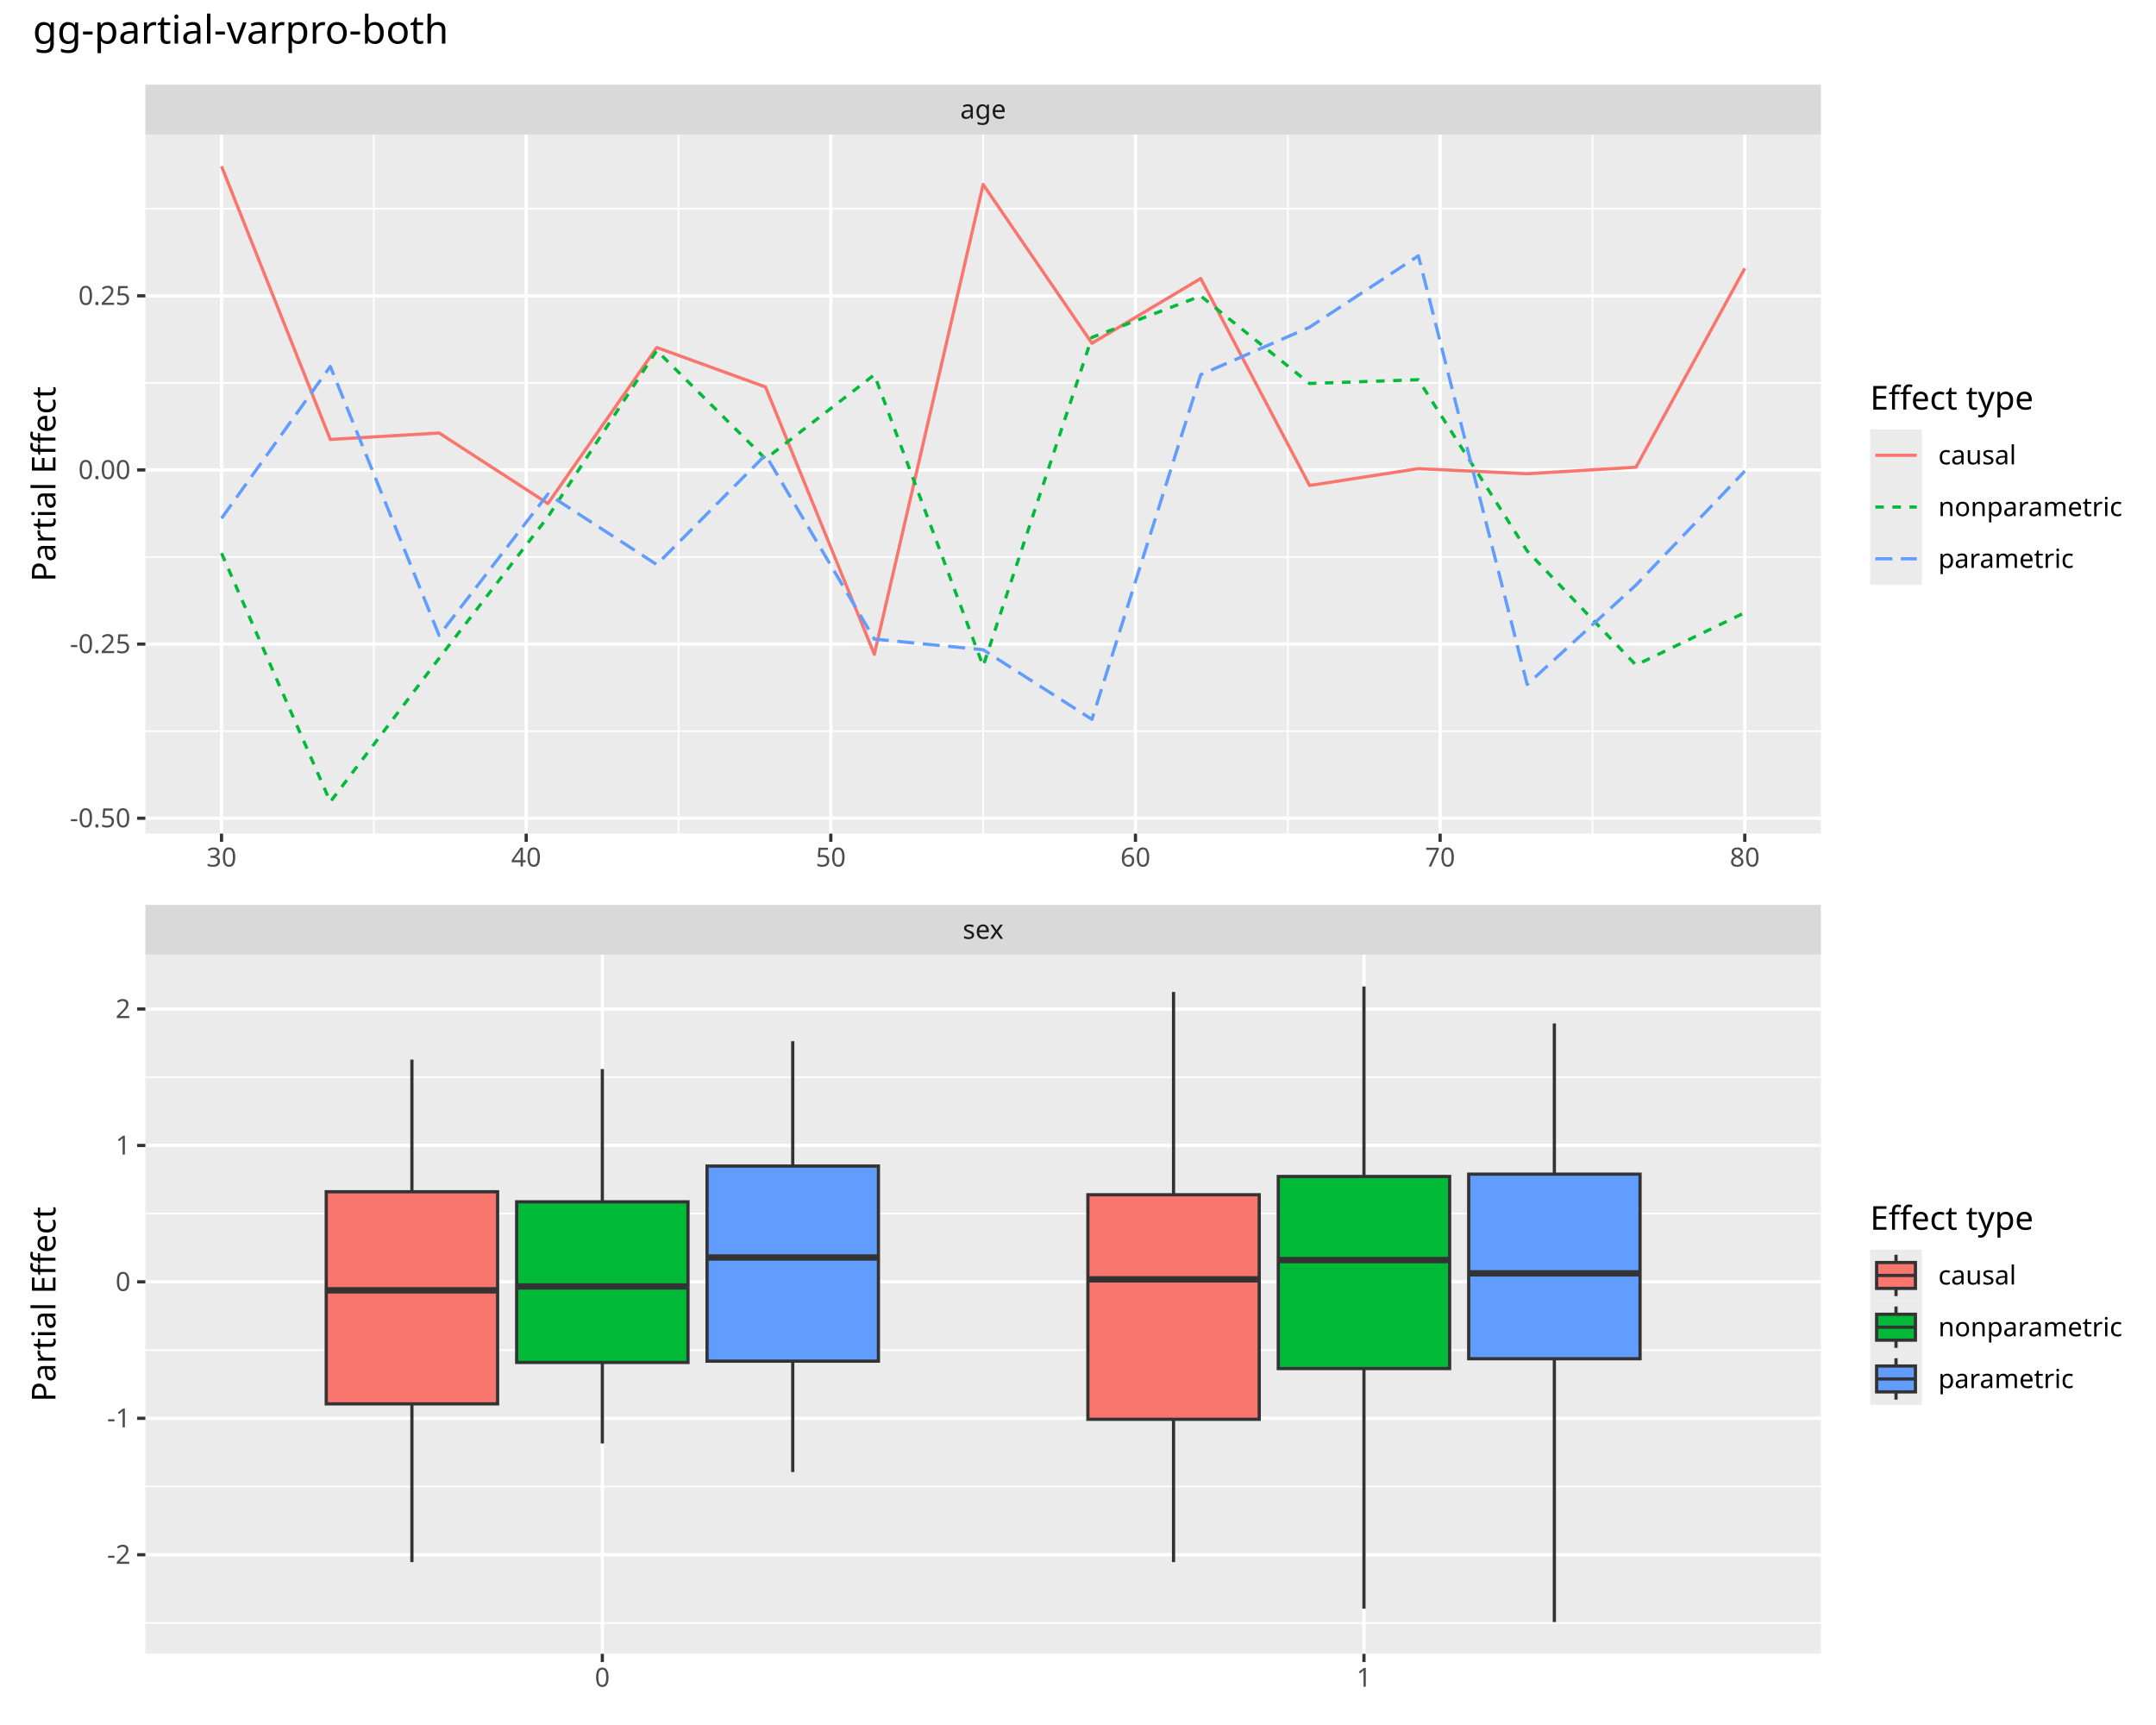
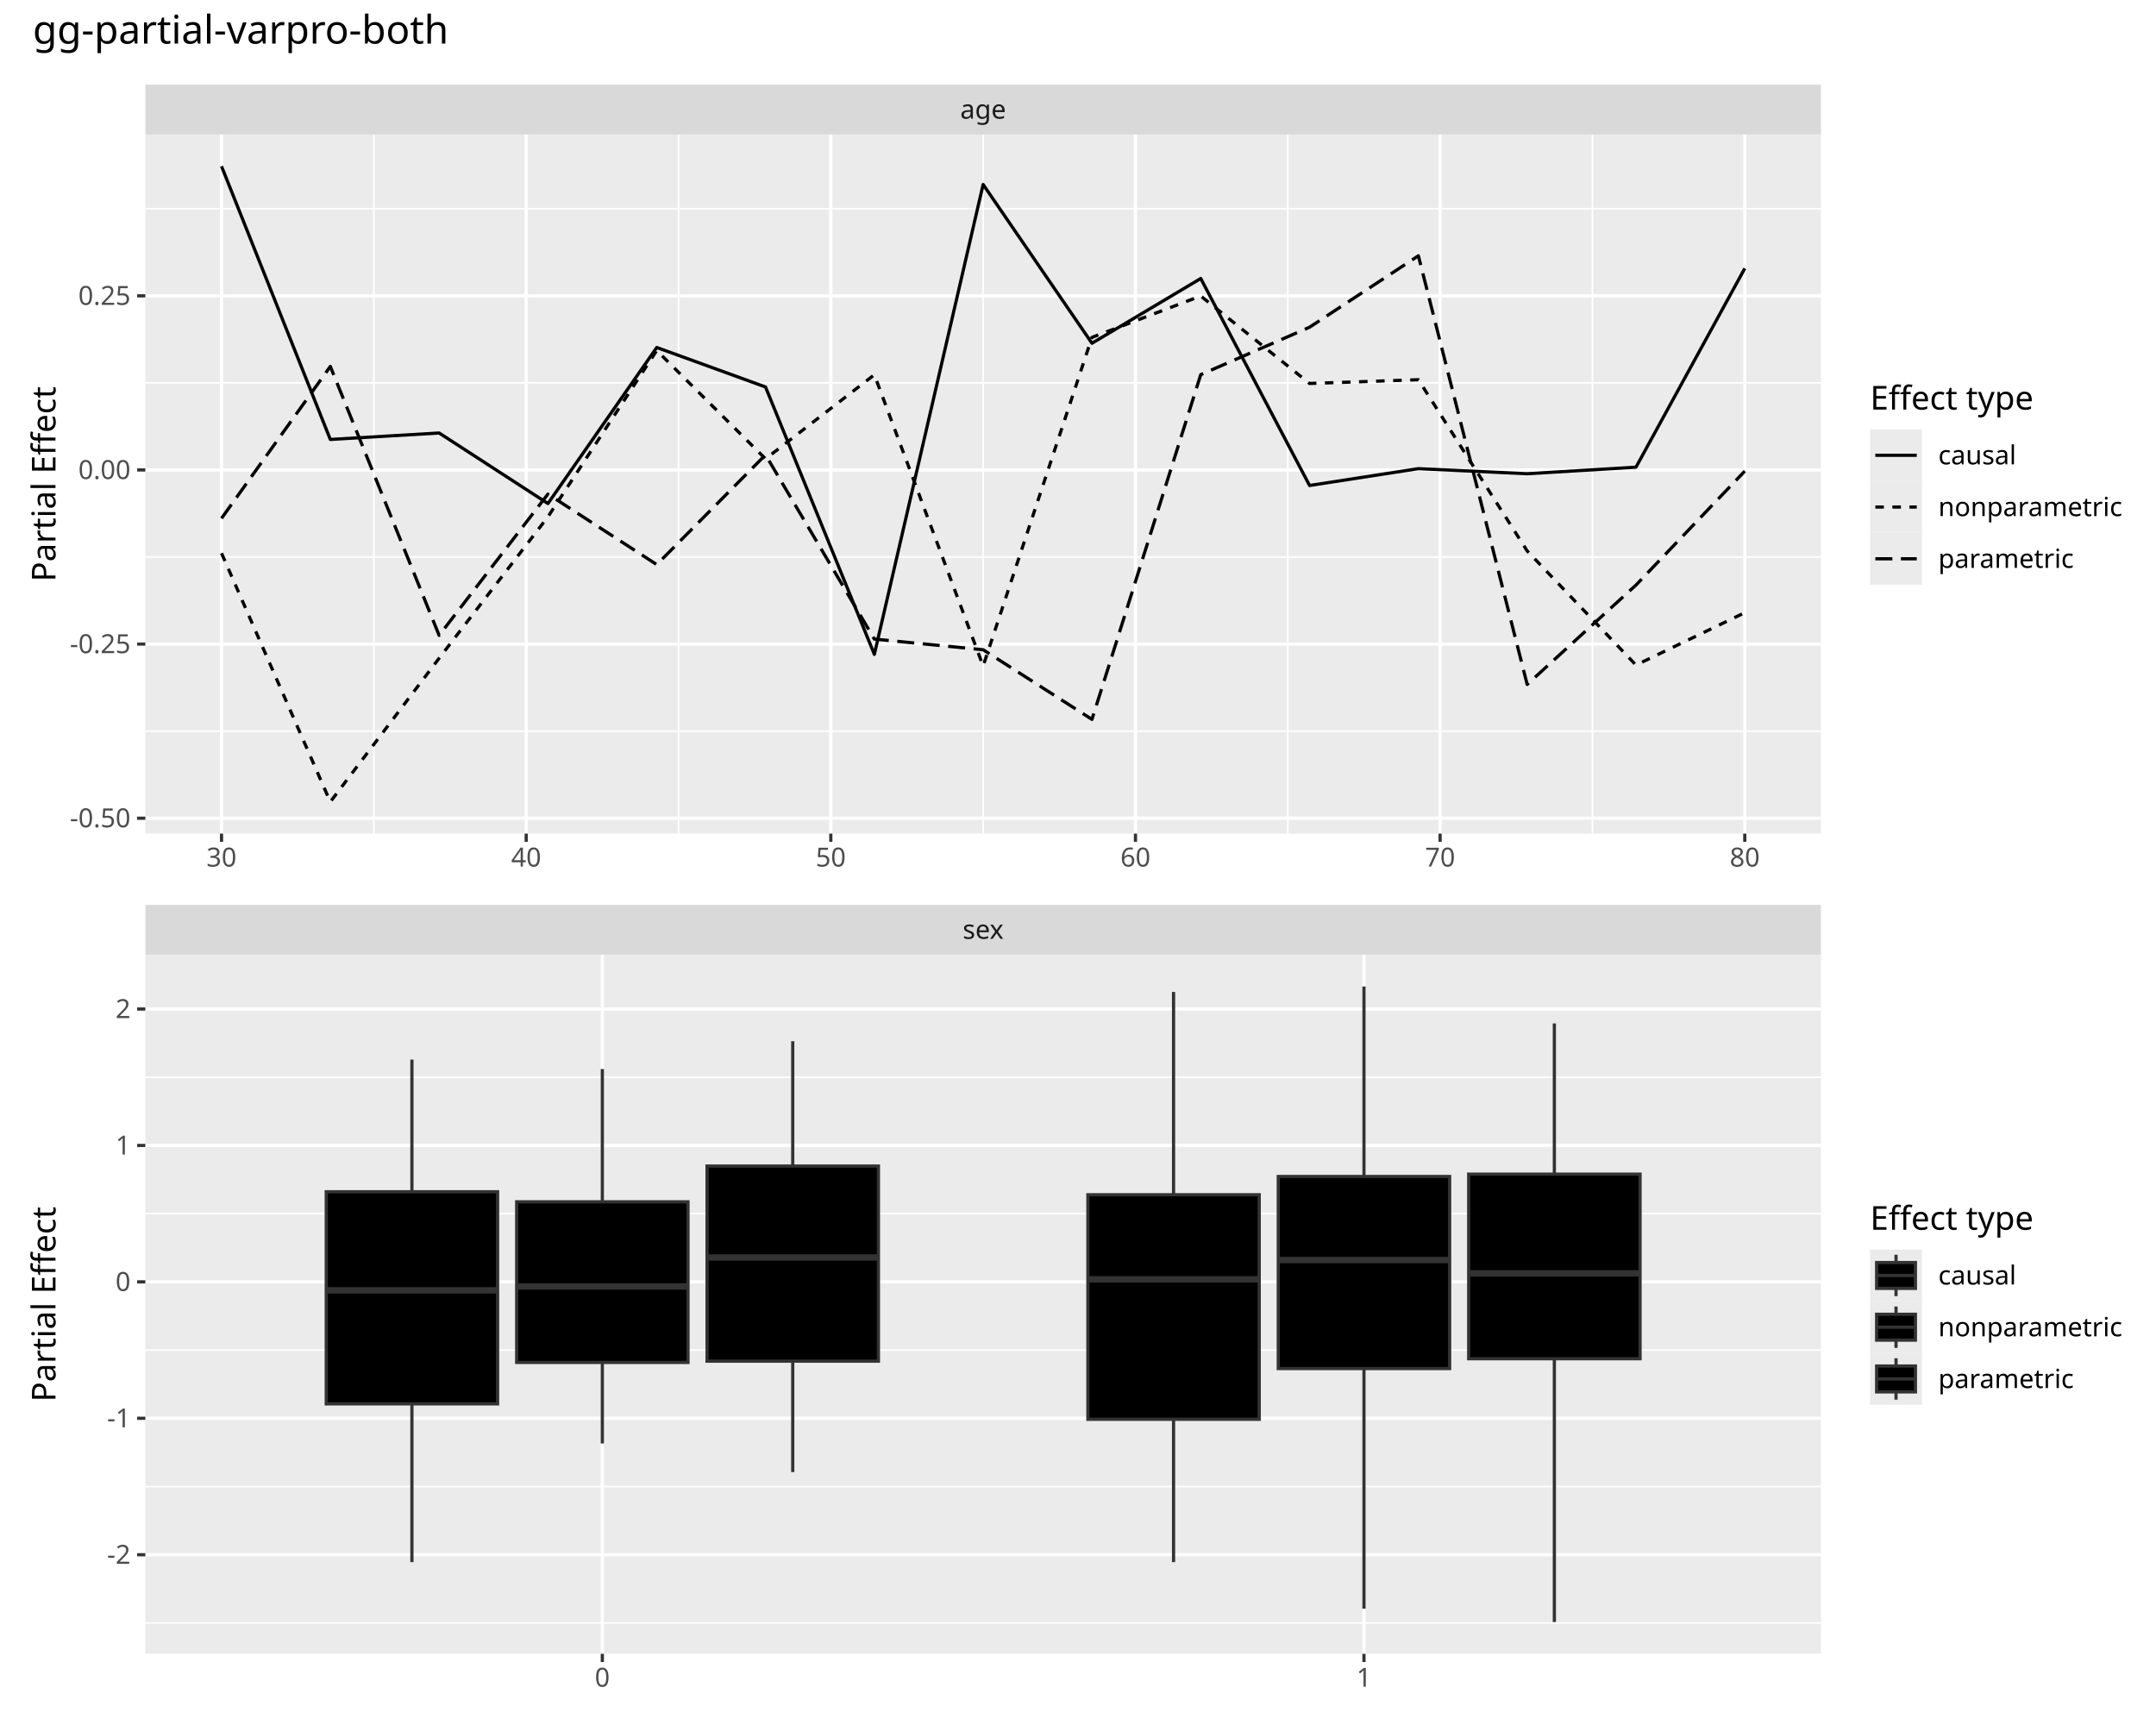
<svg xmlns="http://www.w3.org/2000/svg" class="svglite" data-engine-version="2.0" width="720.00pt" height="576.00pt" viewBox="0 0 720.00 576.00">
  <defs>
    <style type="text/css">
    .svglite line, .svglite polyline, .svglite polygon, .svglite path, .svglite rect, .svglite circle {
      fill: none;
      stroke: #000000;
      stroke-linecap: round;
      stroke-linejoin: round;
      stroke-miterlimit: 10.00;
    }
  </style>
  </defs>
  <rect width="100%" height="100%" style="stroke: none; fill: #FFFFFF;" />
  <defs>
    <clipPath id="cpMC4wMHw3MjAuMDB8MC4wMHw1NzYuMDA=">
      <rect x="0.00" y="0.00" width="720.00" height="576.00" />
    </clipPath>
  </defs>
  <g clip-path="url(#cpMC4wMHw3MjAuMDB8MC4wMHw1NzYuMDA=)">
    <rect x="0.00" y="0.00" width="720.00" height="576.00" style="stroke-width: 1.07; stroke: #FFFFFF; fill: #FFFFFF;" />
  </g>
  <defs>
    <clipPath id="cpNDguNTR8NjA4LjExfDQ0LjkxfDU1Mi4yMw==">
      <rect x="48.54" y="44.91" width="559.56" height="507.31" />
    </clipPath>
  </defs>
  <g clip-path="url(#cpNDguNTR8NjA4LjExfDQ0LjkxfDU1Mi4yMw==)">
</g>
  <g clip-path="url(#cpMC4wMHw3MjAuMDB8MC4wMHw1NzYuMDA=)">
</g>
  <defs>
    <clipPath id="cpNS40OHw3MTQuNTJ8MjIuNzh8Mjk2LjY1">
      <rect x="5.48" y="22.78" width="709.04" height="273.87" />
    </clipPath>
  </defs>
  <g clip-path="url(#cpNS40OHw3MTQuNTJ8MjIuNzh8Mjk2LjY1)">
    <rect x="5.48" y="22.78" width="709.04" height="273.87" style="stroke-width: 1.07; stroke: #FFFFFF; fill: #FFFFFF;" />
  </g>
  <g clip-path="url(#cpMC4wMHw3MjAuMDB8MC4wMHw1NzYuMDA=)">
</g>
  <defs>
    <clipPath id="cpNS40OHw3MTQuNTJ8Mjk2LjY1fDU3MC41Mg==">
      <rect x="5.48" y="296.65" width="709.04" height="273.87" />
    </clipPath>
  </defs>
  <g clip-path="url(#cpNS40OHw3MTQuNTJ8Mjk2LjY1fDU3MC41Mg==)">
    <rect x="5.48" y="296.65" width="709.04" height="273.87" style="stroke-width: 1.07; stroke: #FFFFFF; fill: #FFFFFF;" />
  </g>
  <g clip-path="url(#cpMC4wMHw3MjAuMDB8MC4wMHw1NzYuMDA=)">
</g>
  <defs>
    <clipPath id="cpNDguNTR8NjA4LjExfDQ0LjkxfDI3OC4zNg==">
      <rect x="48.54" y="44.91" width="559.56" height="233.44" />
    </clipPath>
  </defs>
  <g clip-path="url(#cpNDguNTR8NjA4LjExfDQ0LjkxfDI3OC4zNg==)">
    <rect x="48.54" y="44.91" width="559.56" height="233.44" style="stroke-width: 1.07; stroke: none; fill: #EBEBEB;" />
    <polyline points="48.54,244.14 608.11,244.14 " style="stroke-width: 0.53; stroke: #FFFFFF; stroke-linecap: butt;" />
    <polyline points="48.54,185.99 608.11,185.99 " style="stroke-width: 0.53; stroke: #FFFFFF; stroke-linecap: butt;" />
    <polyline points="48.54,127.85 608.11,127.85 " style="stroke-width: 0.53; stroke: #FFFFFF; stroke-linecap: butt;" />
    <polyline points="48.54,69.70 608.11,69.70 " style="stroke-width: 0.53; stroke: #FFFFFF; stroke-linecap: butt;" />
    <polyline points="124.85,278.36 124.85,44.91 " style="stroke-width: 0.53; stroke: #FFFFFF; stroke-linecap: butt;" />
    <polyline points="226.59,278.36 226.59,44.91 " style="stroke-width: 0.53; stroke: #FFFFFF; stroke-linecap: butt;" />
    <polyline points="328.32,278.36 328.32,44.91 " style="stroke-width: 0.53; stroke: #FFFFFF; stroke-linecap: butt;" />
    <polyline points="430.06,278.36 430.06,44.91 " style="stroke-width: 0.53; stroke: #FFFFFF; stroke-linecap: butt;" />
    <polyline points="531.80,278.36 531.80,44.91 " style="stroke-width: 0.53; stroke: #FFFFFF; stroke-linecap: butt;" />
    <polyline points="48.54,273.21 608.11,273.21 " style="stroke-width: 1.07; stroke: #FFFFFF; stroke-linecap: butt;" />
    <polyline points="48.54,215.07 608.11,215.07 " style="stroke-width: 1.07; stroke: #FFFFFF; stroke-linecap: butt;" />
    <polyline points="48.54,156.92 608.11,156.92 " style="stroke-width: 1.07; stroke: #FFFFFF; stroke-linecap: butt;" />
    <polyline points="48.54,98.78 608.11,98.78 " style="stroke-width: 1.07; stroke: #FFFFFF; stroke-linecap: butt;" />
    <polyline points="73.98,278.36 73.98,44.91 " style="stroke-width: 1.07; stroke: #FFFFFF; stroke-linecap: butt;" />
    <polyline points="175.72,278.36 175.72,44.91 " style="stroke-width: 1.07; stroke: #FFFFFF; stroke-linecap: butt;" />
    <polyline points="277.45,278.36 277.45,44.91 " style="stroke-width: 1.07; stroke: #FFFFFF; stroke-linecap: butt;" />
    <polyline points="379.19,278.36 379.19,44.91 " style="stroke-width: 1.07; stroke: #FFFFFF; stroke-linecap: butt;" />
    <polyline points="480.93,278.36 480.93,44.91 " style="stroke-width: 1.07; stroke: #FFFFFF; stroke-linecap: butt;" />
    <polyline points="582.67,278.36 582.67,44.91 " style="stroke-width: 1.07; stroke: #FFFFFF; stroke-linecap: butt;" />
-     <polyline points="73.98,55.52 110.31,146.74 146.65,144.58 182.98,168.14 219.32,116.03 255.65,129.22 291.99,218.50 328.32,61.60 364.66,114.62 400.99,92.99 437.33,162.11 473.67,156.49 510.00,158.19 546.34,156.00 582.67,89.62 " style="stroke-width: 1.07; stroke: #F8766D; stroke-linecap: butt;" />
-     <polyline points="73.98,184.72 110.31,267.75 146.65,219.78 182.98,172.58 219.32,117.04 255.65,153.22 291.99,125.14 328.32,222.40 364.66,112.65 400.99,98.84 437.33,128.05 473.67,126.79 510.00,183.96 546.34,222.08 582.67,204.58 " style="stroke-width: 1.07; stroke: #00BA38; stroke-dasharray: 2.85,2.85; stroke-linecap: butt;" />
-     <polyline points="73.98,173.08 110.31,122.36 146.65,212.16 182.98,164.98 219.32,188.52 255.65,151.88 291.99,213.39 328.32,216.96 364.66,240.21 400.99,125.10 437.33,109.26 473.67,85.41 510.00,228.54 546.34,195.36 582.67,157.32 " style="stroke-width: 1.07; stroke: #619CFF; stroke-dasharray: 5.69,2.85; stroke-linecap: butt;" />
+     <polyline points="73.98,55.52 110.31,146.74 146.65,144.58 182.98,168.14 219.32,116.03 255.65,129.22 291.99,218.50 328.32,61.60 364.66,114.62 400.99,92.99 437.33,162.11 473.67,156.49 510.00,158.19 546.34,156.00 582.67,89.62 " style="stroke-width: 1.07; stroke-linecap: butt;" />
+     <polyline points="73.98,184.72 110.31,267.75 146.65,219.78 182.98,172.58 219.32,117.04 255.65,153.22 291.99,125.14 328.32,222.40 364.66,112.65 400.99,98.84 437.33,128.05 473.67,126.79 510.00,183.96 546.34,222.08 582.67,204.58 " style="stroke-width: 1.07; stroke-dasharray: 2.85,2.85; stroke-linecap: butt;" />
+     <polyline points="73.98,173.08 110.31,122.36 146.65,212.16 182.98,164.98 219.32,188.52 255.65,151.88 291.99,213.39 328.32,216.96 364.66,240.21 400.99,125.10 437.33,109.26 473.67,85.41 510.00,228.54 546.34,195.36 582.67,157.32 " style="stroke-width: 1.07; stroke-dasharray: 5.69,2.85; stroke-linecap: butt;" />
  </g>
  <g clip-path="url(#cpMC4wMHw3MjAuMDB8MC4wMHw1NzYuMDA=)">
</g>
  <defs>
    <clipPath id="cpNDguNTR8NjA4LjExfDI4LjI2fDQ0Ljkx">
      <rect x="48.54" y="28.26" width="559.56" height="16.65" />
    </clipPath>
  </defs>
  <g clip-path="url(#cpNDguNTR8NjA4LjExfDI4LjI2fDQ0Ljkx)">
    <rect x="48.54" y="28.26" width="559.56" height="16.65" style="stroke-width: 1.07; stroke: none; fill: #D9D9D9;" />
    <text x="328.32" y="39.62" text-anchor="middle" style="font-size: 8.80px; fill: #1A1A1A; font-family: sans;" textLength="14.68px" lengthAdjust="spacingAndGlyphs">age</text>
  </g>
  <g clip-path="url(#cpMC4wMHw3MjAuMDB8MC4wMHw1NzYuMDA=)">
    <polyline points="73.98,281.10 73.98,278.36 " style="stroke-width: 1.07; stroke: #333333; stroke-linecap: butt;" />
    <polyline points="175.72,281.10 175.72,278.36 " style="stroke-width: 1.07; stroke: #333333; stroke-linecap: butt;" />
    <polyline points="277.45,281.10 277.45,278.36 " style="stroke-width: 1.07; stroke: #333333; stroke-linecap: butt;" />
    <polyline points="379.19,281.10 379.19,278.36 " style="stroke-width: 1.07; stroke: #333333; stroke-linecap: butt;" />
    <polyline points="480.93,281.10 480.93,278.36 " style="stroke-width: 1.07; stroke: #333333; stroke-linecap: butt;" />
    <polyline points="582.67,281.10 582.67,278.36 " style="stroke-width: 1.07; stroke: #333333; stroke-linecap: butt;" />
    <text x="73.98" y="289.35" text-anchor="middle" style="font-size: 8.80px; fill: #4D4D4D; font-family: sans;" textLength="9.79px" lengthAdjust="spacingAndGlyphs">30</text>
    <text x="175.72" y="289.35" text-anchor="middle" style="font-size: 8.80px; fill: #4D4D4D; font-family: sans;" textLength="9.79px" lengthAdjust="spacingAndGlyphs">40</text>
    <text x="277.45" y="289.35" text-anchor="middle" style="font-size: 8.80px; fill: #4D4D4D; font-family: sans;" textLength="9.79px" lengthAdjust="spacingAndGlyphs">50</text>
    <text x="379.19" y="289.35" text-anchor="middle" style="font-size: 8.80px; fill: #4D4D4D; font-family: sans;" textLength="9.79px" lengthAdjust="spacingAndGlyphs">60</text>
    <text x="480.93" y="289.35" text-anchor="middle" style="font-size: 8.80px; fill: #4D4D4D; font-family: sans;" textLength="9.79px" lengthAdjust="spacingAndGlyphs">70</text>
    <text x="582.67" y="289.35" text-anchor="middle" style="font-size: 8.80px; fill: #4D4D4D; font-family: sans;" textLength="9.79px" lengthAdjust="spacingAndGlyphs">80</text>
    <text x="43.61" y="276.24" text-anchor="end" style="font-size: 8.80px; fill: #4D4D4D; font-family: sans;" textLength="20.06px" lengthAdjust="spacingAndGlyphs">-0.50</text>
    <text x="43.61" y="218.09" text-anchor="end" style="font-size: 8.80px; fill: #4D4D4D; font-family: sans;" textLength="20.06px" lengthAdjust="spacingAndGlyphs">-0.25</text>
    <text x="43.61" y="159.95" text-anchor="end" style="font-size: 8.80px; fill: #4D4D4D; font-family: sans;" textLength="17.13px" lengthAdjust="spacingAndGlyphs">0.00</text>
    <text x="43.61" y="101.80" text-anchor="end" style="font-size: 8.80px; fill: #4D4D4D; font-family: sans;" textLength="17.13px" lengthAdjust="spacingAndGlyphs">0.25</text>
    <polyline points="45.80,273.21 48.54,273.21 " style="stroke-width: 1.07; stroke: #333333; stroke-linecap: butt;" />
    <polyline points="45.80,215.07 48.54,215.07 " style="stroke-width: 1.07; stroke: #333333; stroke-linecap: butt;" />
    <polyline points="45.80,156.92 48.54,156.92 " style="stroke-width: 1.07; stroke: #333333; stroke-linecap: butt;" />
    <polyline points="45.80,98.78 48.54,98.78 " style="stroke-width: 1.07; stroke: #333333; stroke-linecap: butt;" />
    <text transform="translate(18.53,161.64) rotate(-90)" text-anchor="middle" style="font-size: 11.00px; font-family: sans;" textLength="62.36px" lengthAdjust="spacingAndGlyphs">Partial Effect</text>
    <rect x="619.06" y="122.57" width="89.98" height="78.13" style="stroke-width: 1.07; stroke: none; fill: #FFFFFF;" />
    <text x="624.54" y="136.76" style="font-size: 11.00px; font-family: sans;" textLength="51.98px" lengthAdjust="spacingAndGlyphs">Effect type</text>
    <rect x="624.54" y="143.38" width="17.28" height="17.28" style="stroke-width: 1.07; stroke: none; fill: #EBEBEB;" />
-     <line x1="626.27" y1="152.02" x2="640.10" y2="152.02" style="stroke-width: 1.07; stroke: #F8766D; stroke-linecap: butt;" />
+     <line x1="626.27" y1="152.02" x2="640.10" y2="152.02" style="stroke-width: 1.07; stroke-linecap: butt;" />
    <rect x="624.54" y="160.66" width="17.28" height="17.28" style="stroke-width: 1.07; stroke: none; fill: #EBEBEB;" />
-     <line x1="626.27" y1="169.30" x2="640.10" y2="169.30" style="stroke-width: 1.07; stroke: #00BA38; stroke-dasharray: 2.85,2.85; stroke-linecap: butt;" />
+     <line x1="626.27" y1="169.30" x2="640.10" y2="169.30" style="stroke-width: 1.07; stroke-dasharray: 2.85,2.85; stroke-linecap: butt;" />
    <rect x="624.54" y="177.94" width="17.28" height="17.28" style="stroke-width: 1.07; stroke: none; fill: #EBEBEB;" />
-     <line x1="626.27" y1="186.58" x2="640.10" y2="186.58" style="stroke-width: 1.07; stroke: #619CFF; stroke-dasharray: 5.69,2.85; stroke-linecap: butt;" />
+     <line x1="626.27" y1="186.58" x2="640.10" y2="186.58" style="stroke-width: 1.07; stroke-dasharray: 5.69,2.85; stroke-linecap: butt;" />
    <text x="647.30" y="155.05" style="font-size: 8.80px; font-family: sans;" textLength="25.44px" lengthAdjust="spacingAndGlyphs">causal</text>
    <text x="647.30" y="172.33" style="font-size: 8.80px; font-family: sans;" textLength="56.26px" lengthAdjust="spacingAndGlyphs">nonparametric</text>
    <text x="647.30" y="189.61" style="font-size: 8.80px; font-family: sans;" textLength="41.57px" lengthAdjust="spacingAndGlyphs">parametric</text>
  </g>
  <defs>
    <clipPath id="cpNDguNTR8NjA4LjExfDMxOC43OHw1NTIuMjM=">
      <rect x="48.54" y="318.78" width="559.56" height="233.44" />
    </clipPath>
  </defs>
  <g clip-path="url(#cpNDguNTR8NjA4LjExfDMxOC43OHw1NTIuMjM=)">
    <rect x="48.54" y="318.78" width="559.56" height="233.44" style="stroke-width: 1.07; stroke: none; fill: #EBEBEB;" />
    <polyline points="48.54,541.93 608.11,541.93 " style="stroke-width: 0.53; stroke: #FFFFFF; stroke-linecap: butt;" />
    <polyline points="48.54,496.37 608.11,496.37 " style="stroke-width: 0.53; stroke: #FFFFFF; stroke-linecap: butt;" />
    <polyline points="48.54,450.81 608.11,450.81 " style="stroke-width: 0.53; stroke: #FFFFFF; stroke-linecap: butt;" />
    <polyline points="48.54,405.26 608.11,405.26 " style="stroke-width: 0.53; stroke: #FFFFFF; stroke-linecap: butt;" />
    <polyline points="48.54,359.70 608.11,359.70 " style="stroke-width: 0.53; stroke: #FFFFFF; stroke-linecap: butt;" />
    <polyline points="48.54,519.15 608.11,519.15 " style="stroke-width: 1.07; stroke: #FFFFFF; stroke-linecap: butt;" />
    <polyline points="48.54,473.59 608.11,473.59 " style="stroke-width: 1.07; stroke: #FFFFFF; stroke-linecap: butt;" />
    <polyline points="48.54,428.03 608.11,428.03 " style="stroke-width: 1.07; stroke: #FFFFFF; stroke-linecap: butt;" />
    <polyline points="48.54,382.48 608.11,382.48 " style="stroke-width: 1.07; stroke: #FFFFFF; stroke-linecap: butt;" />
    <polyline points="48.54,336.92 608.11,336.92 " style="stroke-width: 1.07; stroke: #FFFFFF; stroke-linecap: butt;" />
    <polyline points="201.15,552.23 201.15,318.78 " style="stroke-width: 1.07; stroke: #FFFFFF; stroke-linecap: butt;" />
    <polyline points="455.50,552.23 455.50,318.78 " style="stroke-width: 1.07; stroke: #FFFFFF; stroke-linecap: butt;" />
    <line x1="137.56" y1="397.94" x2="137.56" y2="353.82" style="stroke-width: 1.07; stroke: #333333; stroke-linecap: butt;" />
    <line x1="137.56" y1="468.77" x2="137.56" y2="521.61" style="stroke-width: 1.07; stroke: #333333; stroke-linecap: butt;" />
-     <polygon points="108.95,397.94 108.95,468.77 166.18,468.77 166.18,397.94 108.95,397.94 " style="stroke-width: 1.07; stroke: #333333; stroke-linecap: butt; stroke-linejoin: miter; fill: #F8766D;" />
+     <polygon points="108.95,397.94 108.95,468.77 166.18,468.77 166.18,397.94 108.95,397.94 " style="stroke-width: 1.07; stroke: #333333; stroke-linecap: butt; stroke-linejoin: miter; fill: #000000;" />
    <line x1="108.95" y1="430.86" x2="166.18" y2="430.86" style="stroke-width: 2.13; stroke: #333333; stroke-linecap: butt; stroke-linejoin: miter;" />
    <line x1="201.15" y1="401.30" x2="201.15" y2="356.97" style="stroke-width: 1.07; stroke: #333333; stroke-linecap: butt;" />
    <line x1="201.15" y1="454.94" x2="201.15" y2="481.99" style="stroke-width: 1.07; stroke: #333333; stroke-linecap: butt;" />
-     <polygon points="172.54,401.30 172.54,454.94 229.76,454.94 229.76,401.30 172.54,401.30 " style="stroke-width: 1.07; stroke: #333333; stroke-linecap: butt; stroke-linejoin: miter; fill: #00BA38;" />
+     <polygon points="172.54,401.30 172.54,454.94 229.76,454.94 229.76,401.30 172.54,401.30 " style="stroke-width: 1.07; stroke: #333333; stroke-linecap: butt; stroke-linejoin: miter; fill: #000000;" />
    <line x1="172.54" y1="429.56" x2="229.76" y2="429.56" style="stroke-width: 2.13; stroke: #333333; stroke-linecap: butt; stroke-linejoin: miter;" />
    <line x1="264.74" y1="389.36" x2="264.74" y2="347.68" style="stroke-width: 1.07; stroke: #333333; stroke-linecap: butt;" />
    <line x1="264.74" y1="454.51" x2="264.74" y2="491.53" style="stroke-width: 1.07; stroke: #333333; stroke-linecap: butt;" />
-     <polygon points="236.12,389.36 236.12,454.51 293.35,454.51 293.35,389.36 236.12,389.36 " style="stroke-width: 1.07; stroke: #333333; stroke-linecap: butt; stroke-linejoin: miter; fill: #619CFF;" />
+     <polygon points="236.12,389.36 236.12,454.51 293.35,454.51 293.35,389.36 236.12,389.36 " style="stroke-width: 1.07; stroke: #333333; stroke-linecap: butt; stroke-linejoin: miter; fill: #000000;" />
    <line x1="236.12" y1="419.89" x2="293.35" y2="419.89" style="stroke-width: 2.13; stroke: #333333; stroke-linecap: butt; stroke-linejoin: miter;" />
    <line x1="391.91" y1="398.94" x2="391.91" y2="331.21" style="stroke-width: 1.07; stroke: #333333; stroke-linecap: butt;" />
    <line x1="391.91" y1="473.92" x2="391.91" y2="521.60" style="stroke-width: 1.07; stroke: #333333; stroke-linecap: butt;" />
-     <polygon points="363.30,398.94 363.30,473.92 420.52,473.92 420.52,398.94 363.30,398.94 " style="stroke-width: 1.07; stroke: #333333; stroke-linecap: butt; stroke-linejoin: miter; fill: #F8766D;" />
+     <polygon points="363.30,398.94 363.30,473.92 420.52,473.92 420.52,398.94 363.30,398.94 " style="stroke-width: 1.07; stroke: #333333; stroke-linecap: butt; stroke-linejoin: miter; fill: #000000;" />
    <line x1="363.30" y1="427.18" x2="420.52" y2="427.18" style="stroke-width: 2.13; stroke: #333333; stroke-linecap: butt; stroke-linejoin: miter;" />
    <line x1="455.50" y1="392.84" x2="455.50" y2="329.39" style="stroke-width: 1.07; stroke: #333333; stroke-linecap: butt;" />
    <line x1="455.50" y1="456.98" x2="455.50" y2="537.16" style="stroke-width: 1.07; stroke: #333333; stroke-linecap: butt;" />
-     <polygon points="426.88,392.84 426.88,456.98 484.11,456.98 484.11,392.84 426.88,392.84 " style="stroke-width: 1.07; stroke: #333333; stroke-linecap: butt; stroke-linejoin: miter; fill: #00BA38;" />
+     <polygon points="426.88,392.84 426.88,456.98 484.11,456.98 484.11,392.84 426.88,392.84 " style="stroke-width: 1.07; stroke: #333333; stroke-linecap: butt; stroke-linejoin: miter; fill: #000000;" />
    <line x1="426.88" y1="420.75" x2="484.11" y2="420.75" style="stroke-width: 2.13; stroke: #333333; stroke-linecap: butt; stroke-linejoin: miter;" />
    <line x1="519.08" y1="392.06" x2="519.08" y2="341.75" style="stroke-width: 1.07; stroke: #333333; stroke-linecap: butt;" />
    <line x1="519.08" y1="453.70" x2="519.08" y2="541.62" style="stroke-width: 1.07; stroke: #333333; stroke-linecap: butt;" />
-     <polygon points="490.47,392.06 490.47,453.70 547.70,453.70 547.70,392.06 490.47,392.06 " style="stroke-width: 1.07; stroke: #333333; stroke-linecap: butt; stroke-linejoin: miter; fill: #619CFF;" />
+     <polygon points="490.47,392.06 490.47,453.70 547.70,453.70 547.70,392.06 490.47,392.06 " style="stroke-width: 1.07; stroke: #333333; stroke-linecap: butt; stroke-linejoin: miter; fill: #000000;" />
    <line x1="490.47" y1="425.19" x2="547.70" y2="425.19" style="stroke-width: 2.13; stroke: #333333; stroke-linecap: butt; stroke-linejoin: miter;" />
  </g>
  <g clip-path="url(#cpMC4wMHw3MjAuMDB8MC4wMHw1NzYuMDA=)">
</g>
  <defs>
    <clipPath id="cpNDguNTR8NjA4LjExfDMwMi4xM3wzMTguNzg=">
      <rect x="48.54" y="302.13" width="559.56" height="16.65" />
    </clipPath>
  </defs>
  <g clip-path="url(#cpNDguNTR8NjA4LjExfDMwMi4xM3wzMTguNzg=)">
    <rect x="48.54" y="302.13" width="559.56" height="16.65" style="stroke-width: 1.07; stroke: none; fill: #D9D9D9;" />
    <text x="328.32" y="313.48" text-anchor="middle" style="font-size: 8.80px; fill: #1A1A1A; font-family: sans;" textLength="13.70px" lengthAdjust="spacingAndGlyphs">sex</text>
  </g>
  <g clip-path="url(#cpMC4wMHw3MjAuMDB8MC4wMHw1NzYuMDA=)">
    <polyline points="201.15,554.97 201.15,552.23 " style="stroke-width: 1.07; stroke: #333333; stroke-linecap: butt;" />
    <polyline points="455.50,554.97 455.50,552.23 " style="stroke-width: 1.07; stroke: #333333; stroke-linecap: butt;" />
    <text x="201.15" y="563.21" text-anchor="middle" style="font-size: 8.80px; fill: #4D4D4D; font-family: sans;" textLength="4.89px" lengthAdjust="spacingAndGlyphs">0</text>
    <text x="455.50" y="563.21" text-anchor="middle" style="font-size: 8.80px; fill: #4D4D4D; font-family: sans;" textLength="4.89px" lengthAdjust="spacingAndGlyphs">1</text>
    <text x="43.61" y="522.18" text-anchor="end" style="font-size: 8.80px; fill: #4D4D4D; font-family: sans;" textLength="7.82px" lengthAdjust="spacingAndGlyphs">-2</text>
    <text x="43.61" y="476.62" text-anchor="end" style="font-size: 8.80px; fill: #4D4D4D; font-family: sans;" textLength="7.82px" lengthAdjust="spacingAndGlyphs">-1</text>
    <text x="43.61" y="431.06" text-anchor="end" style="font-size: 8.80px; fill: #4D4D4D; font-family: sans;" textLength="4.89px" lengthAdjust="spacingAndGlyphs">0</text>
    <text x="43.61" y="385.51" text-anchor="end" style="font-size: 8.80px; fill: #4D4D4D; font-family: sans;" textLength="4.89px" lengthAdjust="spacingAndGlyphs">1</text>
    <text x="43.61" y="339.95" text-anchor="end" style="font-size: 8.80px; fill: #4D4D4D; font-family: sans;" textLength="4.89px" lengthAdjust="spacingAndGlyphs">2</text>
    <polyline points="45.80,519.15 48.54,519.15 " style="stroke-width: 1.07; stroke: #333333; stroke-linecap: butt;" />
    <polyline points="45.80,473.59 48.54,473.59 " style="stroke-width: 1.07; stroke: #333333; stroke-linecap: butt;" />
    <polyline points="45.80,428.03 48.54,428.03 " style="stroke-width: 1.07; stroke: #333333; stroke-linecap: butt;" />
    <polyline points="45.80,382.48 48.54,382.48 " style="stroke-width: 1.07; stroke: #333333; stroke-linecap: butt;" />
    <polyline points="45.80,336.92 48.54,336.92 " style="stroke-width: 1.07; stroke: #333333; stroke-linecap: butt;" />
    <text transform="translate(18.53,435.50) rotate(-90)" text-anchor="middle" style="font-size: 11.00px; font-family: sans;" textLength="62.36px" lengthAdjust="spacingAndGlyphs">Partial Effect</text>
    <rect x="619.06" y="396.44" width="89.98" height="78.13" style="stroke-width: 1.07; stroke: none; fill: #FFFFFF;" />
    <text x="624.54" y="410.63" style="font-size: 11.00px; font-family: sans;" textLength="51.98px" lengthAdjust="spacingAndGlyphs">Effect type</text>
    <rect x="624.54" y="417.25" width="17.28" height="17.28" style="stroke-width: 1.07; stroke: none; fill: #EBEBEB;" />
    <polyline points="633.18,432.80 633.18,430.21 " style="stroke-width: 1.07; stroke: #333333; stroke-linecap: butt; stroke-linejoin: miter;" />
    <polyline points="633.18,421.57 633.18,418.98 " style="stroke-width: 1.07; stroke: #333333; stroke-linecap: butt; stroke-linejoin: miter;" />
-     <rect x="626.70" y="421.57" width="12.96" height="8.64" style="stroke-width: 1.07; stroke: #333333; stroke-linecap: butt; stroke-linejoin: miter; fill: #F8766D;" />
+     <rect x="626.70" y="421.57" width="12.96" height="8.64" style="stroke-width: 1.07; stroke: #333333; stroke-linecap: butt; stroke-linejoin: miter; fill: #000000;" />
    <polyline points="626.70,425.89 639.66,425.89 " style="stroke-width: 1.07; stroke: #333333; stroke-linecap: butt; stroke-linejoin: miter;" />
    <polyline points="633.18,432.80 633.18,432.80 " style="stroke-width: 1.07; stroke: #333333; stroke-linecap: butt; stroke-linejoin: miter;" />
    <polyline points="633.18,418.98 633.18,418.98 " style="stroke-width: 1.07; stroke: #333333; stroke-linecap: butt; stroke-linejoin: miter;" />
    <rect x="624.54" y="434.53" width="17.28" height="17.28" style="stroke-width: 1.07; stroke: none; fill: #EBEBEB;" />
    <polyline points="633.18,450.08 633.18,447.49 " style="stroke-width: 1.07; stroke: #333333; stroke-linecap: butt; stroke-linejoin: miter;" />
    <polyline points="633.18,438.85 633.18,436.26 " style="stroke-width: 1.07; stroke: #333333; stroke-linecap: butt; stroke-linejoin: miter;" />
-     <rect x="626.70" y="438.85" width="12.96" height="8.64" style="stroke-width: 1.07; stroke: #333333; stroke-linecap: butt; stroke-linejoin: miter; fill: #00BA38;" />
+     <rect x="626.70" y="438.85" width="12.96" height="8.64" style="stroke-width: 1.07; stroke: #333333; stroke-linecap: butt; stroke-linejoin: miter; fill: #000000;" />
    <polyline points="626.70,443.17 639.66,443.17 " style="stroke-width: 1.07; stroke: #333333; stroke-linecap: butt; stroke-linejoin: miter;" />
    <polyline points="633.18,450.08 633.18,450.08 " style="stroke-width: 1.07; stroke: #333333; stroke-linecap: butt; stroke-linejoin: miter;" />
    <polyline points="633.18,436.26 633.18,436.26 " style="stroke-width: 1.07; stroke: #333333; stroke-linecap: butt; stroke-linejoin: miter;" />
    <rect x="624.54" y="451.81" width="17.28" height="17.28" style="stroke-width: 1.07; stroke: none; fill: #EBEBEB;" />
    <polyline points="633.18,467.36 633.18,464.77 " style="stroke-width: 1.07; stroke: #333333; stroke-linecap: butt; stroke-linejoin: miter;" />
    <polyline points="633.18,456.13 633.18,453.54 " style="stroke-width: 1.07; stroke: #333333; stroke-linecap: butt; stroke-linejoin: miter;" />
-     <rect x="626.70" y="456.13" width="12.96" height="8.64" style="stroke-width: 1.07; stroke: #333333; stroke-linecap: butt; stroke-linejoin: miter; fill: #619CFF;" />
+     <rect x="626.70" y="456.13" width="12.96" height="8.64" style="stroke-width: 1.07; stroke: #333333; stroke-linecap: butt; stroke-linejoin: miter; fill: #000000;" />
    <polyline points="626.70,460.45 639.66,460.45 " style="stroke-width: 1.07; stroke: #333333; stroke-linecap: butt; stroke-linejoin: miter;" />
    <polyline points="633.18,467.36 633.18,467.36 " style="stroke-width: 1.07; stroke: #333333; stroke-linecap: butt; stroke-linejoin: miter;" />
    <polyline points="633.18,453.54 633.18,453.54 " style="stroke-width: 1.07; stroke: #333333; stroke-linecap: butt; stroke-linejoin: miter;" />
    <text x="647.30" y="428.92" style="font-size: 8.80px; font-family: sans;" textLength="25.44px" lengthAdjust="spacingAndGlyphs">causal</text>
    <text x="647.30" y="446.20" style="font-size: 8.80px; font-family: sans;" textLength="56.26px" lengthAdjust="spacingAndGlyphs">nonparametric</text>
    <text x="647.30" y="463.48" style="font-size: 8.80px; font-family: sans;" textLength="41.57px" lengthAdjust="spacingAndGlyphs">parametric</text>
    <text x="10.96" y="14.56" style="font-size: 13.20px; font-family: sans;" textLength="126.93px" lengthAdjust="spacingAndGlyphs">gg-partial-varpro-both</text>
  </g>
</svg>
